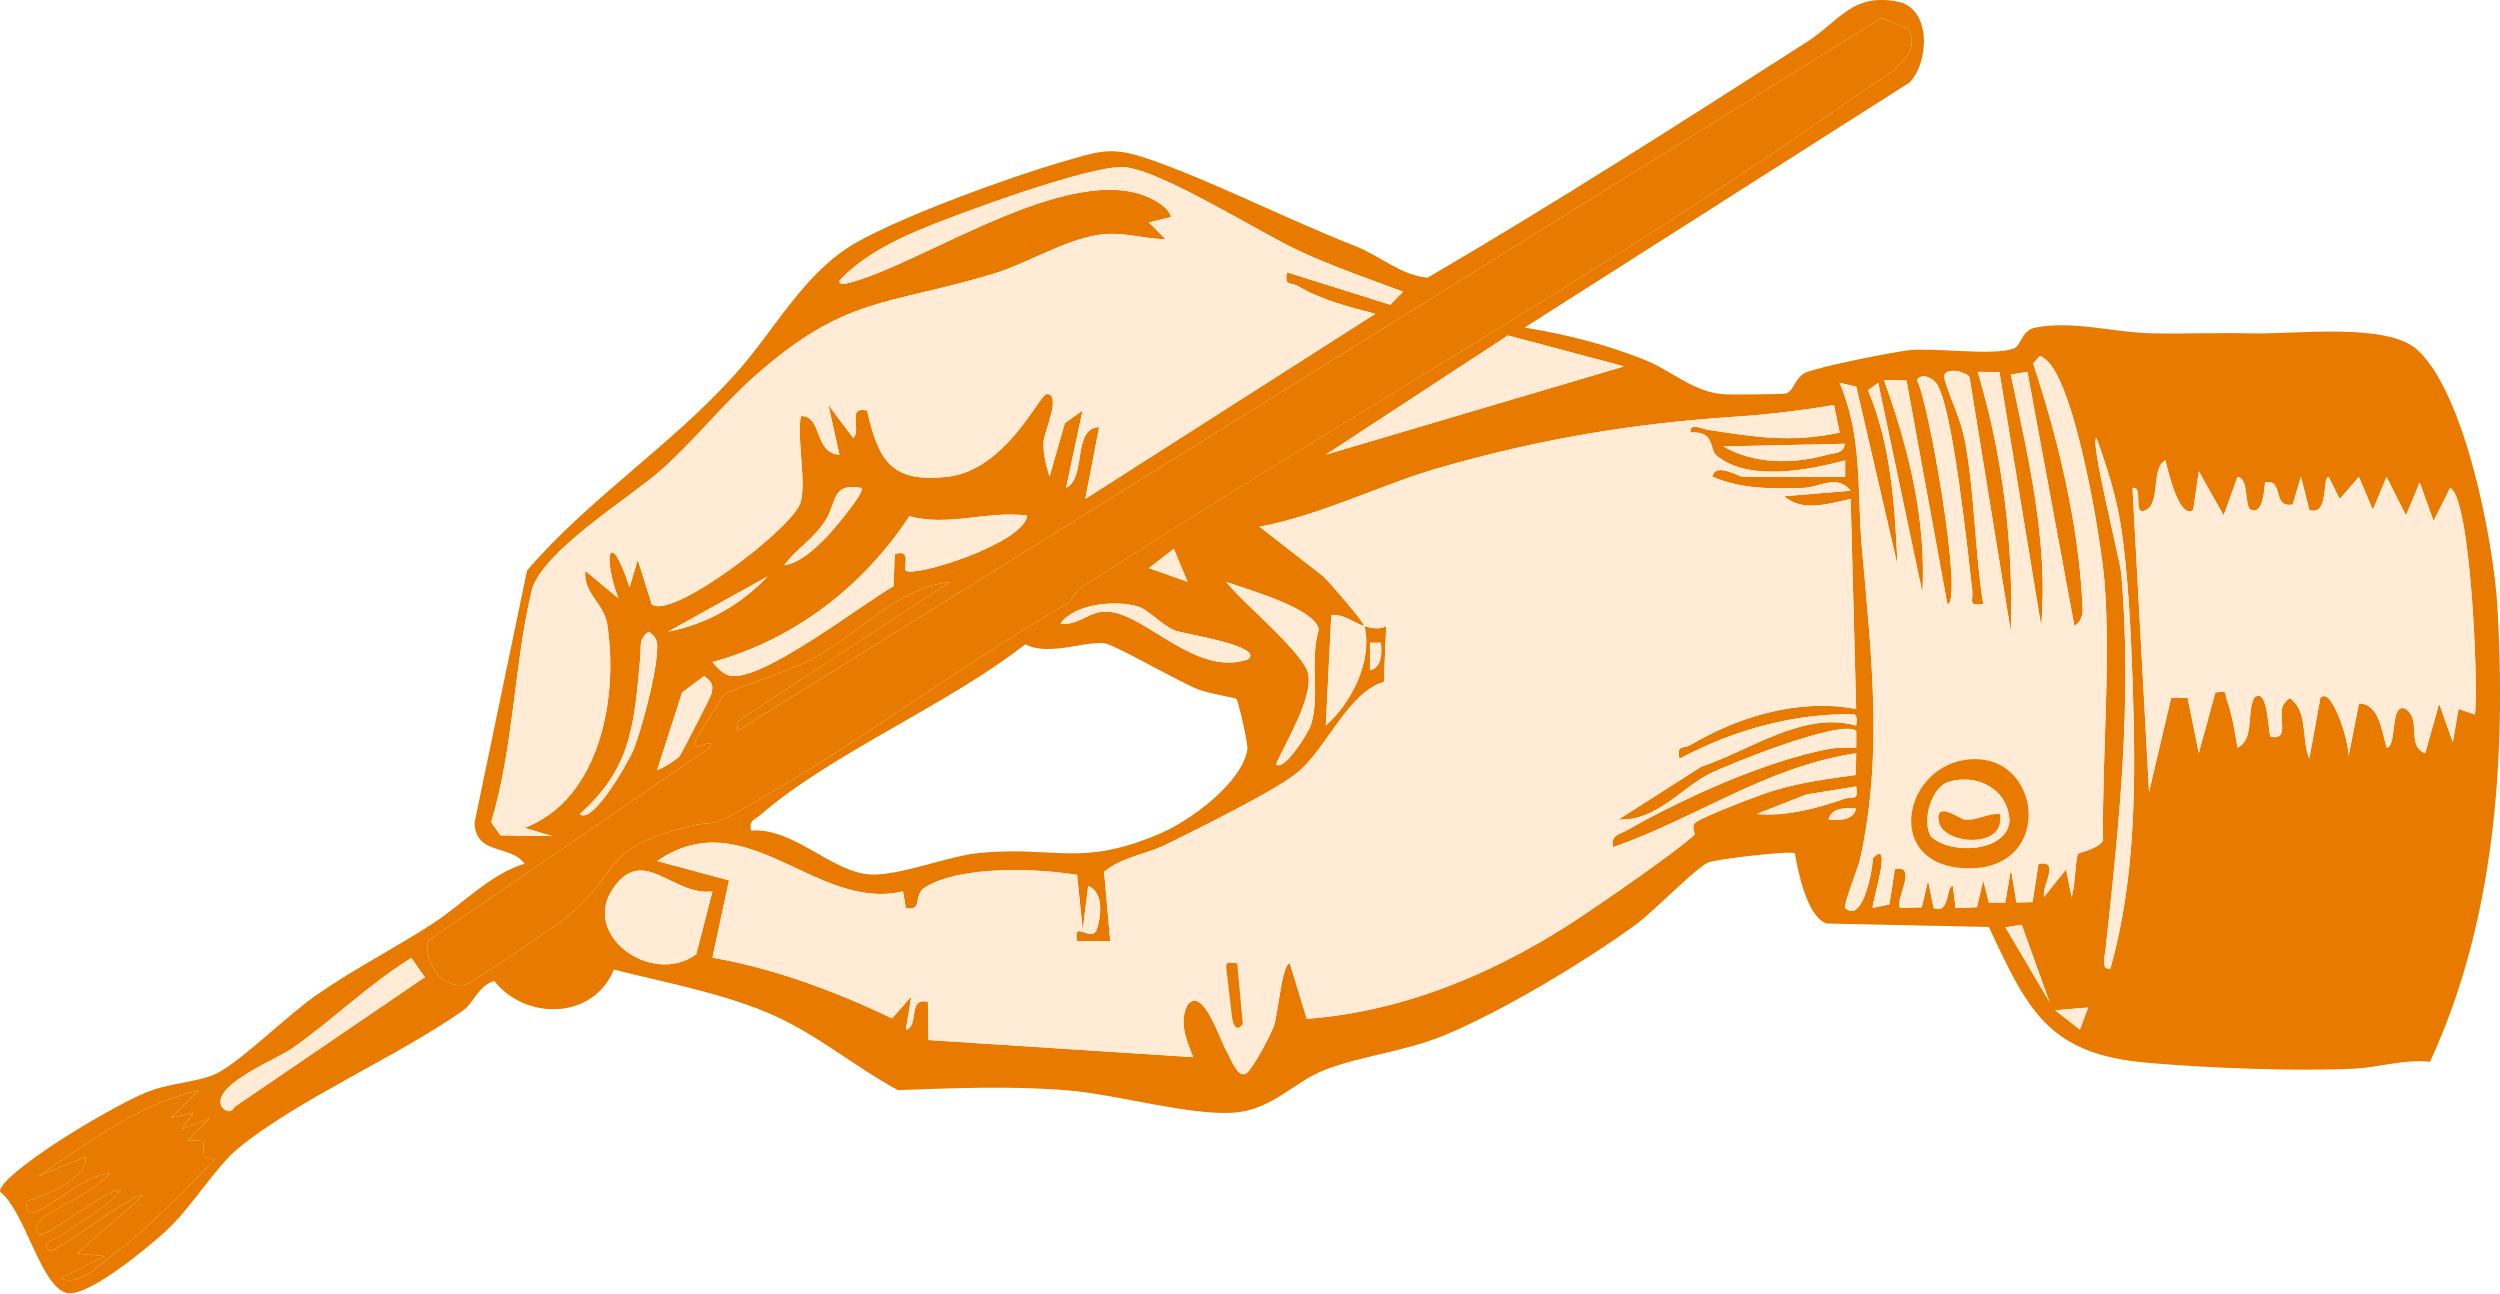
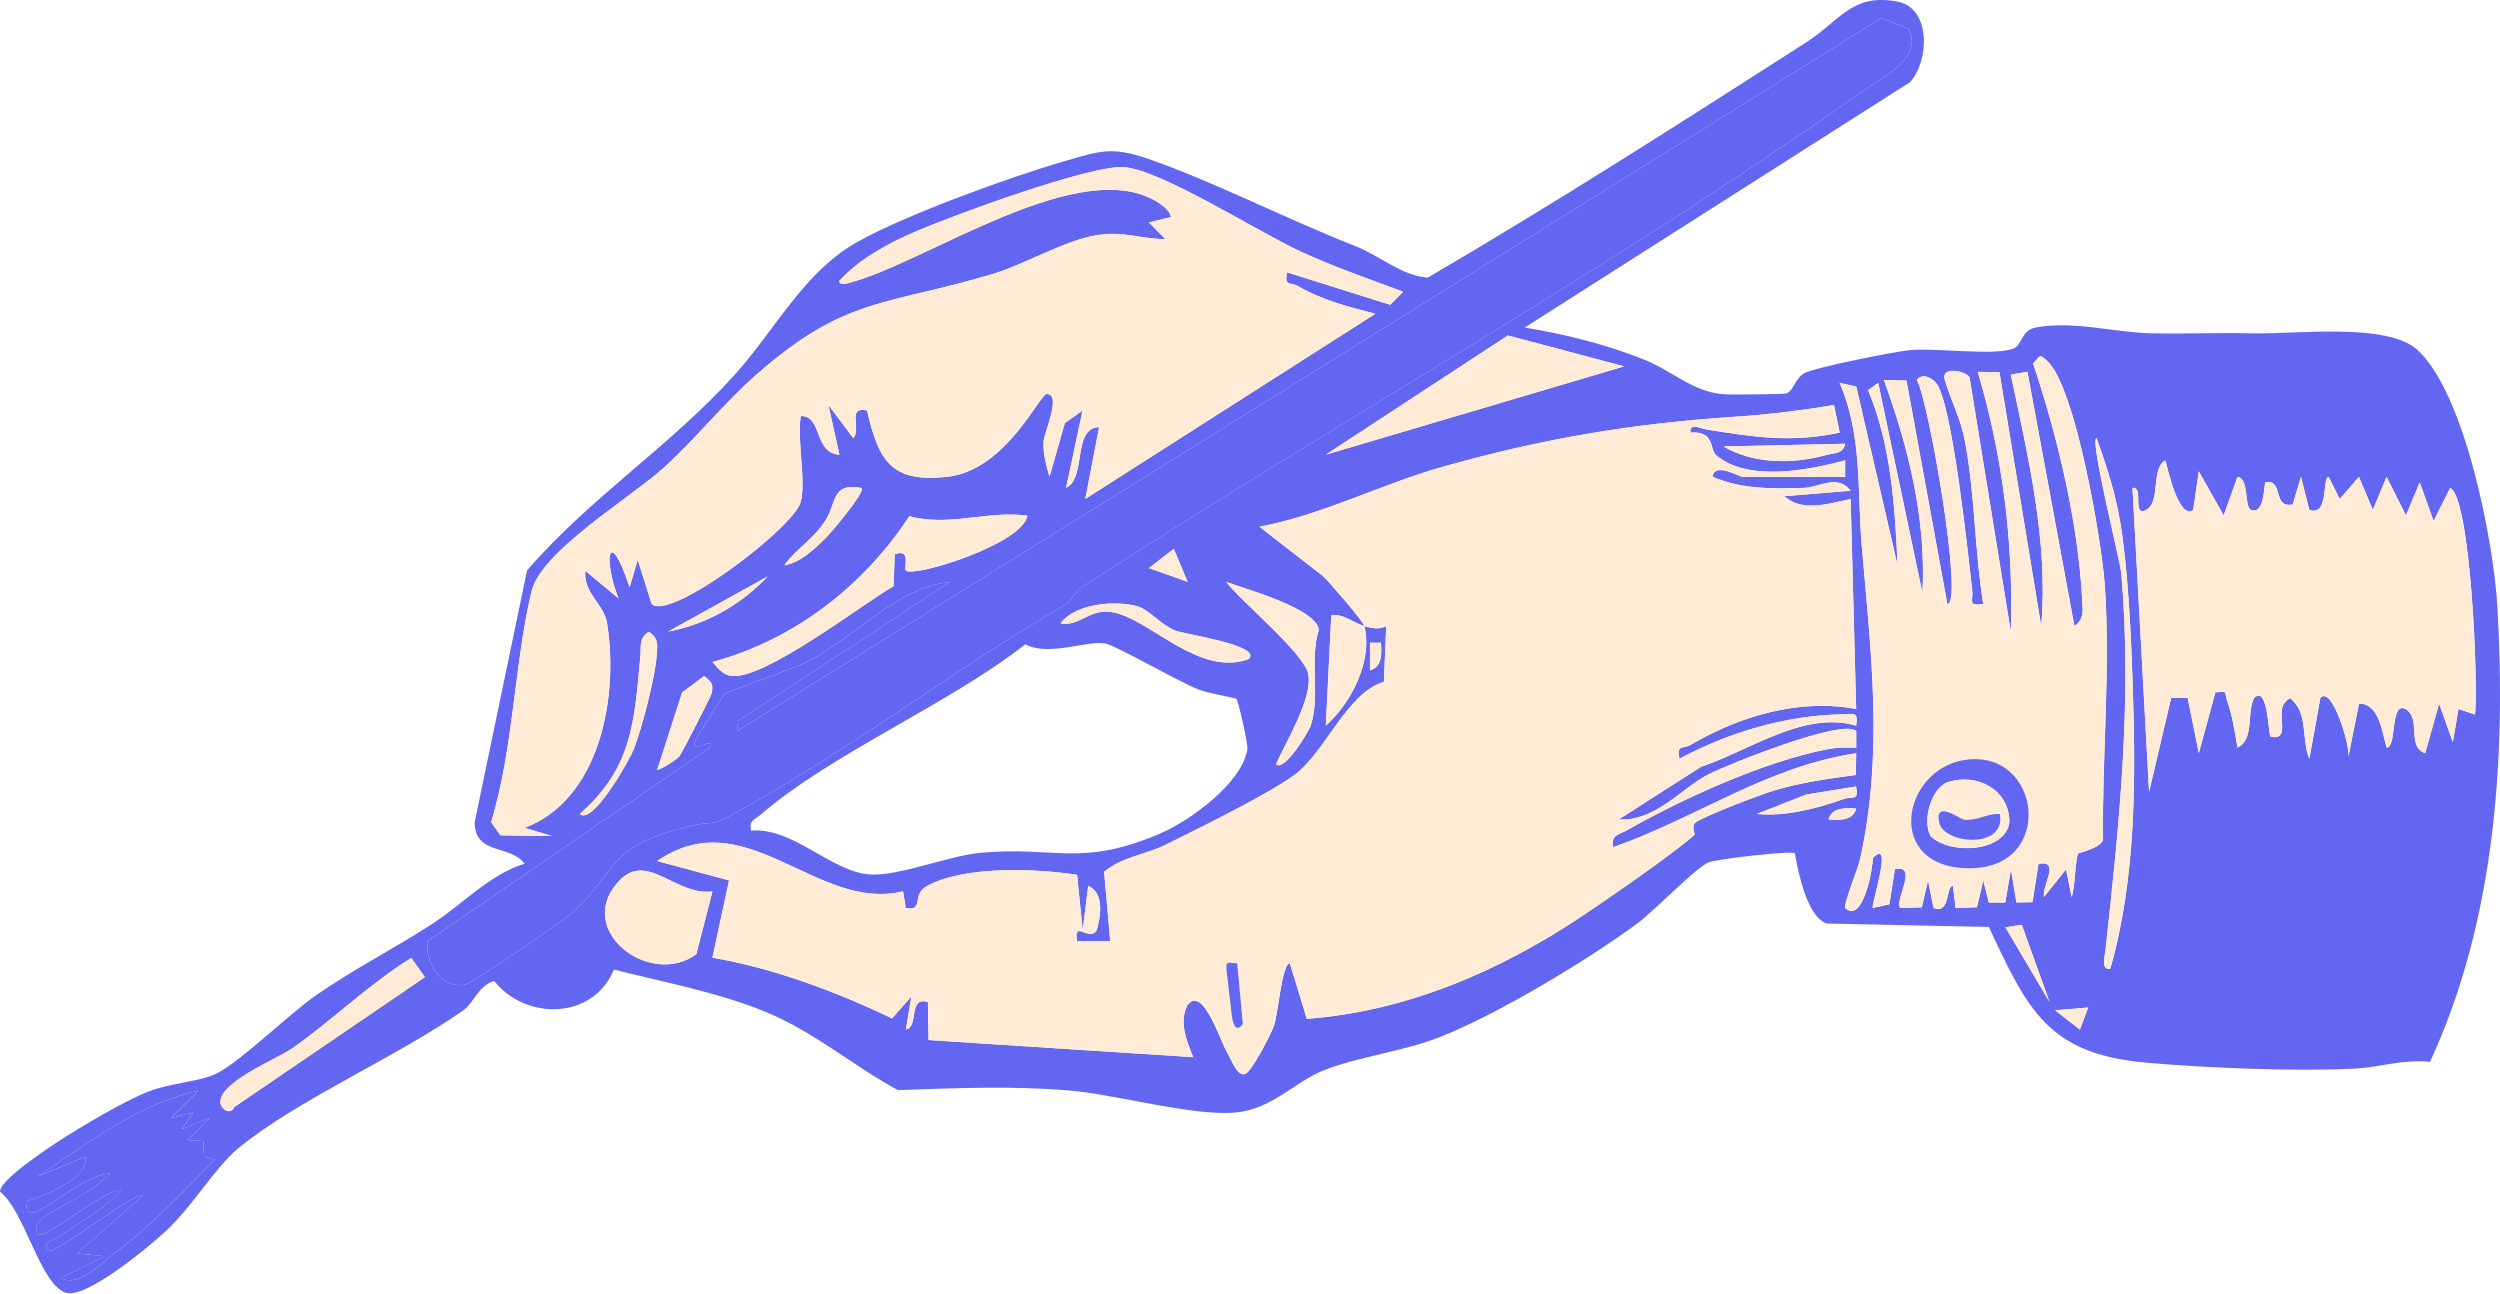
<svg xmlns="http://www.w3.org/2000/svg" id="Layer_2" data-name="Layer 2" viewBox="0 0 929.25 480.74">
  <defs>
    <style>
      path, polygon, rect {
-         fill: #e87a00;
+         fill: #6366f1;
      }

      .cls-1 {
        fill: #ffebd6;
      }

      .cls-2 {
-         fill: #e87a00;
+         fill: #6366f1;
      }
    </style>
  </defs>
  <g id="Layer_1-2" data-name="Layer 1">
    <g>
      <path d="M709.78,30.66l-143.05,91.08c15.29,2.54,30.1,6.22,44.51,11.98,10.56,4.22,18.52,12.47,30.45,12.88,2.66.09,21.18-.02,22.25-.35,2.77-.88,3.23-5.69,6.93-7.61,4.13-2.14,32.92-7.87,38.93-8.49,9.29-.96,30.79,2.12,38.36-.48,3.57-1.23,2.9-6.84,8.51-7.93,13.81-2.67,29.45,1.9,43.07,2.16,12.63.25,24.59-.29,36.98.02,16,.4,50.37-4.17,61.72,6.04,17.9,16.11,28.47,71.92,29.84,95.48,3.3,56.74-.95,117.36-25.07,169.25-9.33-1.11-18.97,2.04-27.48,2.49-21.82,1.15-55.6-.2-77.92-2.18-36.8-3.26-44.1-19.72-58.57-50.44l-60.19-1.29c-7.28-2.2-10.82-19.44-11.87-26.12-1.24-1.05-29.11,2.13-32.16,3.41-4.73,1.99-20.02,17.95-26.54,22.76-18.77,13.82-51.58,33.54-72.99,42.04-13.89,5.51-30.24,7.3-43.11,12.34-11.5,4.5-19.39,14.68-33.49,15.85-15.84,1.31-44-6.76-61.62-8.23-21.26-1.77-42.45-.87-63.52-.12-16.9-9.19-30.9-21.53-49.05-29.04-17.73-7.33-38.15-11.11-56.51-15.78-7.68,18.69-32.7,19.07-44.47,4.26-5.7,1.51-7.84,8.3-11.35,10.78-24.16,17.1-62.45,33.65-84.04,51.58-8.31,6.9-17.12,21.83-26.81,30.71-6.22,5.7-29.52,25.22-37.06,22.8-9.58-3.07-15.25-30.47-24.41-37.51-.74-3.97,17.86-16.29,21.78-18.83,8.41-5.45,24.08-14.75,33.03-18.32,8.51-3.4,19.5-3.68,25.9-6.96,9.12-4.69,26.31-21.71,36.76-28.97,14.02-9.75,29.25-17.47,43.26-26.58,11.22-7.29,21.29-18.33,34.21-22.3-5.35-7.3-18.28-2.99-18.59-15.28l19.5-93.71c23.24-26.99,53.33-46.26,77.2-72.76,15.12-16.79,25.64-38.09,45.3-49.2,17.86-10.1,56.62-24.19,76.78-30.03,13.66-3.95,17.83-5.79,31.87-.92,23.84,8.26,51.55,22.49,76.59,32.27,9.4,3.67,16.97,10.94,27.04,11.79,47.48-27.72,94.22-57.68,140.64-87.42,12.63-8.09,17.09-18.41,34.01-15.18,12.57,2.4,11.85,22.34,4.48,30.06ZM401,219.02c95.68-62.29,197.53-118.67,290.81-184.75,7.84-5.55,23.11-12.55,17.66-23.46l-10.13-4.13-425.34,265.05.35-3.77,78.75-51.65c-19.69,2.09-34.07,19.61-52.01,29.1-6.6,3.49-30.34,11.42-31.67,12.49-.78.63-10.29,15.93-10.76,16.98-2.83,6.35,8.25-1.97,5.13,3.06l-104.89,71.92c-1.1,7.89,5.26,17.89,14.01,16.12,2.5-.51,35.99-23.32,39.47-26.46,18.83-17,11.85-24.31,43.65-32.35,9.24-2.33,7.25.52,16.46-4.51,42.62-23.27,82.38-54.18,124.53-78.5l3.98-5.14ZM297.66,186.49c2.03-7.84-1.48-22.99,0-31.85,8.16-.23,4.69,13.75,14.36,14.38l-4.08-18.48,9.24,12.31c3.16-3.19-2.61-11.97,5.1-10.27,4.35,18.92,9.16,26.91,29.81,24.65,21.81-2.38,34.33-30.7,36.96-30.77,5.72-.16-.94,14.29-1.12,17.49-.28,4.82.91,8.79,2.18,13.27l5.7-19.94,6.59-4.69-6.13,28.75c7.71-3.65,2.23-22.28,12.29-22.59l-5.14,26.69,107.83-68.83c-9.85-2.51-19.94-5.07-28.8-10.29-2.65-1.57-5.18.37-4.04-5.1l38.36,12.06,4.78-4.86c-12.64-4.7-26.16-9.39-38.39-15.06-15.36-7.12-51.72-30.27-65.39-31.24-12.38-.88-63.01,17.77-76.94,23.72-10.36,4.42-21.05,10.1-28.78,18.47-.32,1.57,1.89,1.26,3.02.98,28.82-7.18,87.09-49.05,116.01-29.67,1.6,1.07,3.87,3.06,4.19,5.03l-8.2,2.05,6.14,6.18c-9.05-.08-15.71-3-25.17-1.55-12.14,1.86-26.85,10.84-38.93,14.47-39.81,11.95-54.62,8.2-87.9,37.4-12.1,10.61-22.84,24.16-34.86,34.98-12.21,10.99-45.27,30.76-48.8,45.69-6.44,27.19-6.64,58.34-14.99,85.73l3.48,4.89,19.2.27-10.25-3.05c28.2-10.65,34.99-48.92,30.69-75.92-1.18-7.42-9.01-11.46-8.09-19.62l12.3,10.25c-5.99-15.54-3.44-27.22,4.14-4.11l3.03-10.24,5.17,16.43c6.65,6.6,52.93-28.27,55.45-38.02ZM603.67,136.18l-43.17-11.49-67.72,44.32,110.89-32.83ZM781.7,312.3c-.41-31.33,2.86-63.68.63-94.96-1.14-16.01-10.8-73.68-21.5-83.29-3.09-2.78-2.49-1.64-5.12,1.05,9.26,27.91,16.73,59.09,18.3,88.69.2,3.74.49,6.46-2.96,8.91l-17.46-94.51-6.18,1.06c6.42,30.52,14.04,62.2,11.3,93.47l-15.52-94.39-8.08-.11c9.31,31.09,13.36,64.02,12.3,96.54l-15.34-94.54c-1.36-2.35-10.79-4.29-9.21.97,2.3,7.67,5.96,14.39,7.59,23.25,3.64,19.81,3.52,40.21,6.71,60.04-5.97.9-3.62-1.19-4.08-5.11-1.52-13.02-7.4-69.71-13.43-77-1.83-2.21-5.42-3.76-7.16-1.06,4.16,6.53,17.56,83.21,11.33,83.21l-15.18-83.06-8.4-.21c9.21,25.27,15.8,52.04,14.32,79.13l-16.43-78.07-3.77,2.73c8.6,20.55,9.97,43.13,10.96,65.09l-15.35-66.44-6.19-1.37c8.57,19.97,6.46,40.12,8.23,60.58,3.4,39.51,8.15,76.95-.64,116.52-.73,3.27-6.37,17.3-5.54,18.07,6.77,6.23,10.41-15.36,10.28-18.48,7.93-8.36-.8,17.8-.01,18.48l6.19-1.35,2.03-13.03c9.07-2.07-.47,11.99,2.05,14.38l7.96-.24,2.32-10,2.04,10.25c6.19,2.61,4.64-8.32,7.18-8.23l1.03,8.26,7.92-.31,2.37-9.97,2.04,8.22h6.14s2.09-12.33,2.09-12.33l2.04,12.32,5.99-.14,2.22-14.26c8.38-1.42,1.14,8.01,2.06,12.33l8.18-10.26,2.05,10.26c1.34-3.17,1.4-14.91,2.5-16.12.36-.4,7.7-1.79,9.19-4.97ZM507.15,232.72c2.73.83,5.41,1.38,8.11.01l-.88,20.73c-13.61,4.02-21.27,25.13-32.56,34.05-8.73,6.9-37.13,20.83-48.51,26.46-7.64,3.78-16.29,4.52-22.92,10.1l2.28,25.75h-12.3c-1.54-8.2,4.61.38,7.25-4,1.49-4.9,3-13.96-3.13-16.53l-2.05,16.42-2.09-20.52c-15.16-2.43-42.64-3.5-56.18,4.4-5.24,3.06-.73,9.25-7.47,7.92l-1.05-6.21c-32.13,7.84-58.41-34-91.37-11.25l26.7,7.19-6.17,28.74c22.46,3.8,46.38,12.73,66.76,22.57l7.18-8.16-2.03,12.3c5.08-1.04.59-12.39,8.18-10.25l.24,14.15,98.36,6.36c-2.44-6.17-5.35-12.87-2.16-19.3,5.78-7.71,12.25,13.47,14.95,17.86,1.36,2.21,3.65,9.01,6.7,7.61,2.4-1.1,9.58-14.87,10.64-18.13,1.44-4.46,2.95-22.95,5.81-22.91l6.3,20.63c37.46-2.83,72.28-18.01,103.03-38.68,9.72-6.54,33.26-22.73,41.02-29.68.47-.42-1.39-3.31.48-4.64,3.61-2.58,24.04-10.34,29.34-11.93,9.87-2.96,20.06-4.35,30.22-5.72l.11-8.08c-33.3,4.99-59.37,24.08-90.33,34.93-.98-4.63,2.21-4.64,5.03-6.24,20.97-11.92,51.11-25.61,74.6-30.17,3.57-.69,7.13-.7,10.73-.58v-6.15c-4.69-4.9-47.64,12.34-54.85,16.02-10.27,5.23-19.52,17.47-33.48,16.83l30.69-19.62c18.18-6.06,38.1-20.88,57.61-15.29.87-5.35-.92-4.26-5.17-4.19-20.75.33-42.33,6.7-60.51,16.52-1.15-5.47,1.37-3.55,4.03-5.11,18.52-10.87,40.69-17.38,61.65-13.38l-2.05-78.07c-7.66,1.59-18.04,5.11-24.62-1.04l24.63-2.03c-4.97-6.36-11.69-1.2-17.47-1.05-12.08.32-22.53.58-33.85-4.12.65-5.66,9.96.03,11.28.03h38v-6.16c-13.71,3.71-36.25,8.09-47.99-1.93-2.42-2.07-.35-9.08-9.51-8.38-.48-3.85,4.07-1.44,6.22-1.1,17.45,2.75,31.26,4.97,49.22,1.11l-2.08-10.28c-11.16,1.92-24.64,3.58-35.92,4.31-38.48,2.49-72.41,8.1-110.33,18.9-22.09,6.29-44.16,17.72-67.32,22.04l23.66,18.41c2.46,2.29,14.92,16.76,15.35,18.54-4.47-1.36-7.55-4.55-12.31-4.1l-2.04,41.08c9.55-8.45,17.46-24.06,14.36-36.98ZM784.39,360.09c9.65-33.57,9.49-70.9,8.33-105.88-.59-17.93-1.68-41.75-4.47-59.22-1.77-11.08-5.18-21.7-8.96-32.15-2.71.03,8.81,45.73,9.21,50.39,4.08,47.37-.79,93.4-5.89,139.94-.25,2.26-1.84,7.41,1.79,6.92ZM685.83,164.94l-45.2,1.01c11.21,6.58,25.77,6.63,38.11,3.17,2.81-.79,6.38-.24,7.1-4.18ZM815.2,189.56c-5.27,3.8-9.56-15.49-10.27-18.47-5.48,2.72-1.82,15.64-7.19,18.46s-.68-9.01-5.08-8.19l6.16,112.99,8.21-34.93h6.13s4.15,20.54,4.15,20.54l6.16-22.58c5.02-.66,3.25.03,4.29,2.86,1.92,5.23,3.02,12.11,3.92,17.68,6.37-3.07,3.35-12.87,6.17-18.48,5.25-5.02,5.22,13.38,6.15,14.38,7.73,1.63,2.01-8.28,5.08-12.36,2.12-2.5,2.11-2.37,4.14.04,4.27,5.06,2.53,14.46,5.17,20.53l4.09-22.58c4.38-5.18,11.8,19.48,10.28,22.58l4.1-20.53c7.61,0,8.53,10.8,10.28,16.41,4.02-.25,1.05-17.4,7.13-14.35,5.89,4.13.11,13.83,7.2,16.42l5.16-18.45,5.11,14.33,2.1-12.34,6.12,2.07c1.32-10.82-1.61-80.92-9.23-84.23l-6.15,12.28-5.16-14.33-5.11,12.27-7.21-14.33-5.11,12.27-5.16-12.27-7.14,8.23-4.13-8.26c-2.47.09.28,14.81-7.16,12.34l-3.11-12.34-3.1,10.29c-7.81,1.53-3.03-9.64-10.23-8.22-.42,2.44-.53,11.86-5.13,10.29-2.81-.96-.67-11.86-5.13-12.33l-5.16,14.33-9.22-16.39-2.09,14.36ZM320.24,181.37c-11.3-2.07-9.13,5.44-13.5,12.19-4.62,7.13-10.47,10.09-15.24,16.55,5.88-.83,11.43-6.2,15.47-10.19,1.69-1.66,14.93-17.16,13.27-18.55ZM381.86,191.65c-14.98-1.95-29.26,4.25-43.84.2-17.08,26.06-42.95,46.04-73.22,54.22,2.07,2.23,3.82,4.81,7.23,5.17,12.38,1.31,48.1-26.45,60.08-33.33l.47-11.89c6.47-2.32,3.06,5.16,4.15,6.09,3.06,2.61,43.64-9.97,45.13-20.46ZM441.42,216.27l-5.11-12.27-9.25,7.15,14.36,5.11ZM285.33,214.25l-36.97,20.51c14.2-2.67,27.09-9.98,36.97-20.51ZM474.29,284.07c3,2.98,12.21-12.04,13.02-14.69,3.45-11.34-.64-23.92,2.92-35.39-1.5-8.05-27.1-14.96-34.42-17.69,5.67,7.48,29.08,26.53,30.49,34.37,1.62,9.01-8.36,25.1-12.01,33.39ZM464.01,245.04c5.84-5.09-24.28-9.39-27.29-10.69-5.52-2.37-9.58-7.66-13.72-8.91-7.92-2.4-23.3-1.24-28.8,6.26,6.77,1.32,10.73-5.32,18.56-4.27,14.11,1.89,32.33,24.31,51.25,17.61ZM215.5,302.56c4.81,4.4,18.64-20.4,20.07-24.07,3.01-7.71,7.96-26.75,8.51-34.74.27-3.97.92-6.32-2.91-8.93-3.86,2.5-2.81,5.5-3.15,9.14-2.26,24.22-2.89,41.37-22.53,58.6ZM459.55,259.78c-.54-.47-10.47-2.05-14-3.46-7.99-3.19-30.03-16.01-34.45-17.07-6.45-1.55-21.2,4.99-29.98.22-28.55,22.41-71.8,40.4-98.53,63.46-2.12,1.83-4.32,1.98-3.41,5.81,15.81-1.29,30.07,15.61,44.44,16.31,10.93.53,28.97-6.98,40.81-8.06,28.14-2.58,37.19,5.5,66.78-7.16,11.09-4.75,30.4-18.7,32.44-31.28.32-1.96-3.37-18.12-4.09-18.75ZM513.3,238.9h-4.09s0,10.26,0,10.26c4.64-1.25,4.38-6.35,4.08-10.26ZM244.28,286.14c.33.41,7.09-3.57,8.28-5.05.81-1.02,11.53-21.86,11.85-23.12.95-3.67.04-4.53-2.68-6.71l-8.19,6.15-9.26,28.73ZM689.93,292.32l-18.55,3-18.4,7.24c10.94.97,22.18-2,32.45-5.61,3.32-1.17,5.48,1.06,4.49-4.63ZM689.94,300.55c-3.83-.21-9.04-.6-10.27,4.07,3.83.21,9.04.6,10.27-4.07ZM264.8,331.36c-14.87,1.76-25.68-17.57-36.98-1.04-11.88,17.37,14.59,36.41,31,24.37l5.99-23.32ZM751.47,343.72l-6.06.96,16.4,27.75-10.33-28.71ZM152.88,356.07c-15.85,9.79-29.14,23.03-44.35,33.65-5.69,3.97-28.22,12.87-26.51,20.7.35,1.61,3.42,4.37,5.11,1.05l70.8-48.26-5.05-7.14ZM776.19,374.5l-12.3,1.01,9.2,7.19,3.1-8.2ZM73.79,405.33c-22.2,5.06-40.95,19.39-59.55,31.84l17.46-7.19c1.72,7.63-14.45,14.28-21.57,16.46-.48,2.2-.57,5.45,3.04,4.05,7.43-2.88,18.11-13.66,27.76-14.34-6.28,6.9-16.41,10.87-24.1,15.89-2.88,1.88-4.4,4.69-2.59,6.68,2.19,2.42,25.23-17.18,30.8-16.41-6.24,7.34-15.19,11.68-22.81,17.28-1.09.8-7.46,2.17-3.88,5.29,1.76,1.53,32.53-22.61,34.9-20.52l-24.63,21.56,10.24.99-16.4,8.22c7.22,3.27,14.46-5.08,20.31-9.43,13.69-10.17,25.15-22.78,37.17-34.74l-4.08-.96-.27-5.88-5.89-.34,8.21-8.18-10.25,4.09,4.08-6.14-8.18,2.03,10.25-10.25Z" />
      <path class="cls-1" d="M507.15,232.72c-.43-1.78-12.89-16.26-15.35-18.54l-23.66-18.41c23.16-4.32,45.23-15.75,67.32-22.04,37.92-10.8,71.84-16.41,110.33-18.9,11.28-.73,24.76-2.39,35.92-4.31l2.08,10.28c-17.97,3.85-31.77,1.64-49.22-1.11-2.16-.34-6.7-2.75-6.22,1.1,9.16-.71,7.08,6.31,9.51,8.38,11.74,10.01,34.27,5.64,47.97,1.93v6.16s-37.98,0-37.98,0c-1.32,0-10.63-5.69-11.28-.03,11.32,4.71,21.77,4.45,33.85,4.12,5.78-.16,12.5-5.31,17.47,1.05l-24.63,2.03c6.58,6.15,16.96,2.64,24.62,1.04l2.05,78.07c-20.96-4-43.13,2.51-61.65,13.38-2.67,1.56-5.18-.36-4.03,5.11,18.18-9.82,39.77-16.19,60.51-16.52,4.24-.07,6.04-1.16,5.17,4.19-19.51-5.59-39.43,9.24-57.61,15.29l-30.69,19.62c13.96.64,23.2-11.59,33.48-16.83,7.21-3.67,50.16-20.91,54.85-16.02v6.15c-3.59-.12-7.16-.11-10.72.58-23.5,4.55-53.63,18.25-74.6,30.17-2.83,1.61-6.01,1.62-5.03,6.24,30.96-10.85,57.03-29.94,90.33-34.93l-.11,8.08c-10.16,1.37-20.36,2.76-30.22,5.72-5.3,1.59-25.74,9.35-29.34,11.93-1.86,1.34,0,4.22-.48,4.64-7.75,6.95-31.3,23.14-41.02,29.68-30.74,20.67-65.57,35.85-103.03,38.68l-6.3-20.63c-2.87-.04-4.37,18.45-5.81,22.91-1.06,3.27-8.24,17.03-10.64,18.13-3.05,1.4-5.34-5.4-6.7-7.61-2.7-4.39-9.18-25.57-14.95-17.86-3.19,6.44-.28,13.13,2.16,19.3l-98.36-6.36-.24-14.15c-7.59-2.13-3.1,9.21-8.18,10.25l2.03-12.3-7.18,8.16c-20.38-9.84-44.3-18.77-66.76-22.57l6.17-28.74-26.7-7.19c32.96-22.74,59.25,19.09,91.37,11.25l1.05,6.21c6.74,1.32,2.23-4.87,7.47-7.92,13.54-7.9,41.02-6.83,56.18-4.4l2.09,20.52,2.05-16.42c6.13,2.57,4.62,11.63,3.13,16.53-2.65,4.38-8.79-4.2-7.25,4h12.3s-2.28-25.75-2.28-25.75c6.62-5.58,15.28-6.33,22.92-10.1,11.38-5.63,39.78-19.56,48.51-26.46,11.29-8.92,18.96-30.03,32.56-34.05l.88-20.73c-2.7,1.37-5.38.82-8.11-.01,3.1,12.92-4.81,28.53-14.36,36.98l2.04-41.08c4.77-.45,7.84,2.74,12.31,4.1ZM459.88,358.06c-3.49-.09-4.44-1.15-3.94,2.89.7,5.55,1.24,11.1,1.93,16.64.35,2.82,1.46,6.51,4.08,3.06l-2.07-22.58Z" />
      <path class="cls-1" d="M297.66,186.49c-2.52,9.75-48.8,44.62-55.45,38.02l-5.17-16.43-3.03,10.24c-7.58-23.11-10.13-11.43-4.14,4.11l-12.3-10.25c-.92,8.16,6.91,12.2,8.09,19.62,4.31,27-2.49,65.27-30.69,75.92l10.25,3.05-19.2-.27-3.48-4.89c8.35-27.39,8.55-58.54,14.99-85.73,3.54-14.93,36.59-34.7,48.8-45.69,12.03-10.82,22.77-24.37,34.86-34.98,33.28-29.2,48.09-25.45,87.9-37.4,12.08-3.62,26.79-12.61,38.93-14.47,9.46-1.45,16.13,1.47,25.17,1.55l-6.14-6.18,8.2-2.05c-.32-1.98-2.59-3.96-4.19-5.03-28.92-19.38-87.19,22.49-116.01,29.67-1.13.28-3.34.6-3.02-.98,7.73-8.36,18.42-14.05,28.78-18.47,13.93-5.94,64.56-24.6,76.94-23.72,13.68.97,50.03,24.13,65.39,31.24,12.23,5.67,25.75,10.36,38.39,15.06l-4.78,4.86-38.36-12.06c-1.13,5.47,1.39,3.53,4.04,5.1,8.85,5.22,18.95,7.78,28.8,10.29l-107.83,68.83,5.14-26.69c-10.06.31-4.58,18.94-12.29,22.59l6.13-28.75-6.59,4.69-5.7,19.94c-1.26-4.48-2.46-8.45-2.18-13.27.19-3.2,6.84-17.65,1.12-17.49-2.62.07-15.15,28.39-36.96,30.77-20.66,2.26-25.47-5.73-29.81-24.65-7.71-1.7-1.94,7.08-5.1,10.27l-9.24-12.31,4.08,18.48c-9.66-.63-6.2-14.62-14.36-14.38-1.48,8.85,2.03,24,0,31.85Z" />
      <path class="cls-2" d="M401,219.02l-3.98,5.14c-42.16,24.32-81.92,55.23-124.53,78.5-9.21,5.03-7.22,2.17-16.46,4.51-31.8,8.04-24.82,15.35-43.65,32.35-3.47,3.14-36.96,25.95-39.47,26.46-8.75,1.77-15.1-8.24-14.01-16.12l104.89-71.92c3.12-5.03-7.97,3.29-5.13-3.06.47-1.05,9.98-16.35,10.76-16.98,1.34-1.07,25.07-9,31.67-12.49,17.94-9.49,32.32-27,52.01-29.1l-78.75,51.65-.35,3.77L699.34,6.68l10.13,4.13c5.45,10.9-9.82,17.91-17.66,23.46-93.28,66.08-195.13,122.47-290.81,184.75Z" />
      <path class="cls-1" d="M781.7,312.3c-1.49,3.18-8.83,4.57-9.19,4.97-1.1,1.21-1.16,12.95-2.5,16.12l-2.05-10.26-8.18,10.26c-.92-4.31,6.33-13.75-2.06-12.33l-2.22,14.26-5.99.14-2.04-12.32-2.09,12.32h-6.14s-2.04-8.22-2.04-8.22l-2.37,9.97-7.92.31-1.03-8.26c-2.54-.09-.99,10.83-7.18,8.23l-2.04-10.25-2.32,10-7.96.24c-2.52-2.39,7.01-16.45-2.05-14.38l-2.03,13.03-6.19,1.35c-.79-.68,7.94-26.84.01-18.48.12,3.12-3.51,24.71-10.28,18.48-.84-.77,4.81-14.8,5.54-18.07,8.79-39.57,4.04-77.01.64-116.52-1.76-20.45.35-40.61-8.23-60.58l6.19,1.37,15.35,66.44c-.99-21.95-2.36-44.54-10.96-65.09l3.77-2.73,16.43,78.07c1.47-27.09-5.11-53.85-14.32-79.13l8.4.21,15.18,83.06c6.24,0-7.17-76.68-11.33-83.21,1.74-2.7,5.33-1.16,7.16,1.06,6.03,7.28,11.91,63.98,13.43,77,.46,3.93-1.89,6.01,4.08,5.11-3.19-19.83-3.07-40.23-6.71-60.04-1.63-8.86-5.29-15.58-7.59-23.25-1.58-5.27,7.85-3.33,9.21-.97l15.34,94.54c1.06-32.52-2.99-65.45-12.3-96.54l8.08.11,15.52,94.39c2.74-31.27-4.89-62.95-11.3-93.47l6.18-1.06,17.46,94.51c3.45-2.45,3.16-5.17,2.96-8.91-1.57-29.6-9.04-60.78-18.3-88.69,2.63-2.69,2.03-3.83,5.12-1.05,10.69,9.61,20.36,67.28,21.5,83.29,2.23,31.28-1.05,63.63-.63,94.96ZM730.53,282.43c-23.77,3.43-30.34,40.32,1.51,40.31,32.23,0,26.75-44.39-1.51-40.31Z" />
      <path class="cls-1" d="M815.2,189.56l2.09-14.36,9.22,16.39,5.16-14.33c4.46.46,2.32,11.36,5.13,12.33,4.6,1.57,4.71-7.85,5.13-10.29,7.21-1.42,2.42,9.75,10.23,8.22l3.1-10.29,3.11,12.34c7.43,2.46,4.69-12.25,7.16-12.34l4.13,8.26,7.14-8.23,5.16,12.27,5.11-12.27,7.21,14.33,5.11-12.27,5.16,14.33,6.15-12.28c7.62,3.31,10.56,73.41,9.23,84.23l-6.12-2.07-2.1,12.34-5.11-14.33-5.16,18.45c-7.09-2.59-1.31-12.28-7.2-16.42-6.08-3.05-3.11,14.1-7.13,14.35-1.76-5.61-2.67-16.41-10.28-16.41l-4.1,20.53c1.52-3.1-5.9-27.76-10.28-22.58l-4.09,22.58c-2.63-6.06-.9-15.47-5.17-20.53-2.03-2.41-2.02-2.54-4.14-.04-3.07,4.08,2.65,14-5.08,12.36-.94-1-.9-19.4-6.15-14.38-2.82,5.61.2,15.41-6.17,18.48-.9-5.57-2-12.44-3.92-17.68-1.04-2.83.74-3.52-4.29-2.86l-6.16,22.58-4.15-20.54h-6.13s-8.21,34.93-8.21,34.93l-6.16-112.99c4.4-.82-.47,11.1,5.08,8.19s1.71-15.74,7.19-18.46c.72,2.98,5,22.27,10.27,18.47Z" />
      <path class="cls-2" d="M73.79,405.33l-10.25,10.25,8.18-2.03-4.08,6.14,10.25-4.09-8.21,8.18,5.89.34.27,5.88,4.08.96c-12.02,11.97-23.48,24.57-37.17,34.74-5.85,4.35-13.09,12.7-20.31,9.43l16.4-8.22-10.24-.99,24.63-21.56c-2.37-2.1-33.14,22.05-34.9,20.52-3.58-3.12,2.79-4.49,3.88-5.29,7.62-5.6,16.57-9.95,22.81-17.28-5.56-.77-28.6,18.82-30.8,16.41-1.81-1.99-.29-4.81,2.59-6.68,7.68-5.01,17.82-8.99,24.1-15.89-9.65.68-20.33,11.45-27.76,14.34-3.61,1.4-3.51-1.86-3.04-4.05,7.12-2.18,23.29-8.82,21.57-16.46l-17.46,7.19c18.6-12.44,37.35-26.77,59.55-31.84Z" />
      <polygon class="cls-1" points="603.67 136.18 492.77 169.01 560.49 124.69 603.67 136.18" />
      <path class="cls-1" d="M381.86,191.65c-1.49,10.49-42.07,23.07-45.13,20.46-1.09-.93,2.32-8.4-4.15-6.09l-.47,11.89c-11.98,6.88-47.7,34.64-60.08,33.33-3.41-.36-5.16-2.94-7.23-5.17,30.27-8.17,56.14-28.16,73.22-54.22,14.58,4.05,28.86-2.15,43.84-.2Z" />
      <path class="cls-1" d="M264.8,331.36l-5.99,23.32c-16.41,12.04-42.88-7-31-24.37,11.3-16.53,22.11,2.8,36.98,1.04Z" />
      <path class="cls-1" d="M152.88,356.07l5.05,7.14-70.8,48.26c-1.69,3.32-4.76.55-5.11-1.05-1.71-7.82,20.82-16.73,26.51-20.7,15.21-10.62,28.51-23.87,44.35-33.65Z" />
      <path class="cls-1" d="M474.29,284.07c3.65-8.29,13.62-24.38,12.01-33.39-1.41-7.84-24.82-26.89-30.49-34.37,7.33,2.72,32.93,9.63,34.42,17.69-3.56,11.47.53,24.05-2.92,35.39-.81,2.65-10.02,17.67-13.02,14.69Z" />
      <path class="cls-1" d="M784.39,360.09c-3.63.5-2.03-4.66-1.79-6.92,5.09-46.54,9.96-92.57,5.89-139.94-.4-4.66-11.92-50.36-9.21-50.39,3.78,10.44,7.19,21.07,8.96,32.15,2.79,17.47,3.88,41.29,4.47,59.22,1.16,34.99,1.33,72.31-8.33,105.88Z" />
      <path class="cls-1" d="M464.01,245.04c-18.92,6.7-37.13-15.72-51.25-17.61-7.83-1.05-11.8,5.59-18.56,4.27,5.5-7.51,20.88-8.67,28.8-6.26,4.14,1.26,8.2,6.54,13.72,8.91,3.02,1.29,33.14,5.6,27.29,10.69Z" />
      <path class="cls-1" d="M244.28,286.14l9.26-28.73,8.19-6.15c2.71,2.18,3.62,3.03,2.68,6.71-.32,1.26-11.04,22.1-11.85,23.12-1.18,1.48-7.94,5.46-8.28,5.05Z" />
      <path class="cls-1" d="M215.5,302.56c19.63-17.23,20.27-34.38,22.53-58.6.34-3.64-.72-6.64,3.15-9.14,3.83,2.61,3.18,4.95,2.91,8.93-.55,7.99-5.5,27.03-8.51,34.74-1.43,3.67-15.26,28.48-20.07,24.07Z" />
      <path class="cls-1" d="M320.24,181.37c1.66,1.39-11.59,16.89-13.27,18.55-4.04,3.98-9.59,9.36-15.47,10.19,4.77-6.46,10.62-9.42,15.24-16.55,4.37-6.74,2.2-14.26,13.5-12.19Z" />
      <path class="cls-1" d="M685.83,164.94c-.72,3.94-4.29,3.39-7.1,4.18-12.33,3.46-26.89,3.4-38.11-3.17l45.2-1.01Z" />
      <path class="cls-1" d="M689.93,292.32c.99,5.69-1.17,3.47-4.49,4.63-10.27,3.61-21.52,6.58-32.45,5.61l18.4-7.24,18.55-3Z" />
      <path class="cls-1" d="M285.33,214.25c-9.87,10.53-22.77,17.84-36.97,20.51l36.97-20.51Z" />
      <polygon class="cls-1" points="751.47 343.72 761.8 372.44 745.41 344.69 751.47 343.72" />
      <polygon class="cls-1" points="441.42 216.27 427.06 211.16 436.31 204 441.42 216.27" />
      <polygon class="cls-1" points="776.19 374.5 773.09 382.7 763.89 375.51 776.19 374.5" />
      <path class="cls-1" d="M513.3,238.9c.3,3.92.56,9.01-4.08,10.26v-10.26s4.08,0,4.08,0Z" />
      <path class="cls-1" d="M689.94,300.55c-1.23,4.67-6.44,4.28-10.27,4.07,1.23-4.67,6.44-4.28,10.27-4.07Z" />
      <path d="M459.88,358.06l2.07,22.58c-2.62,3.45-3.73-.24-4.08-3.06-.69-5.53-1.23-11.08-1.93-16.64-.51-4.05.45-2.98,3.94-2.89Z" />
      <path d="M730.53,282.43c28.26-4.08,33.74,40.31,1.51,40.31-31.85,0-25.28-36.88-1.51-40.31ZM724.23,290.65c-6.43,1.97-9.89,14.59-6.58,20.18,7.26,7.09,28.08,5.93,29.27-5.45-.23-11.88-11.87-18.04-22.69-14.73Z" />
      <path class="cls-1" d="M724.23,290.65c10.82-3.31,22.46,2.85,22.69,14.73-1.19,11.38-22.01,12.54-29.27,5.45-3.3-5.58.15-18.21,6.58-20.18ZM743.33,302.59c-4.55-.33-8.61,2.62-13.2,2.11-1.54-.17-11.17-7.54-9.37.94,1.78,8.38,25.05,10.03,22.57-3.04Z" />
      <path d="M743.33,302.59c2.48,13.07-20.8,11.42-22.57,3.04-1.8-8.48,7.83-1.11,9.37-.94,4.59.51,8.66-2.43,13.2-2.11Z" />
    </g>
  </g>
</svg>
